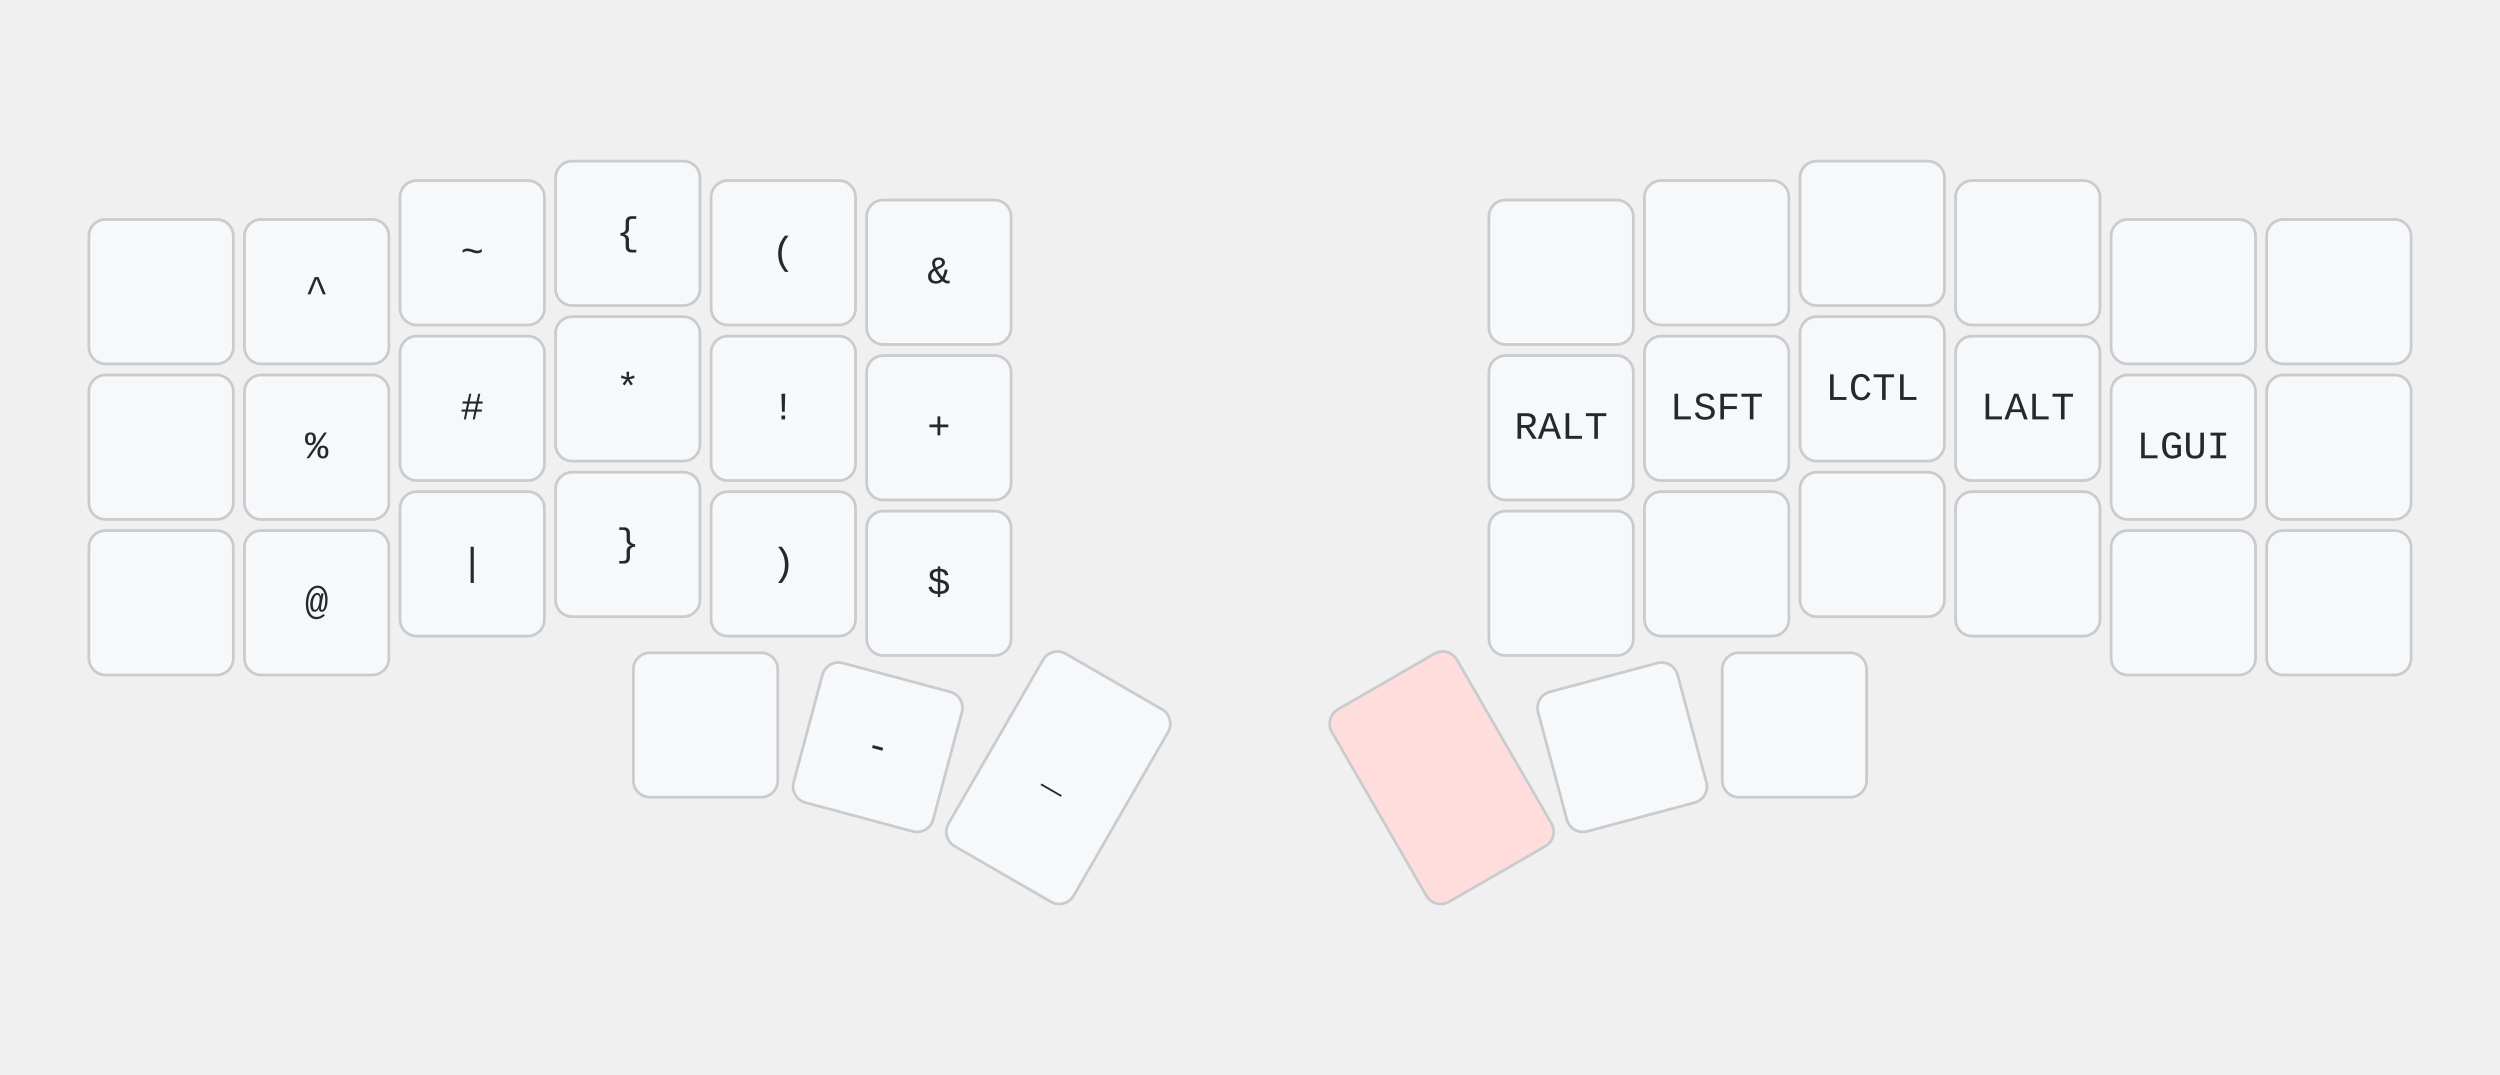
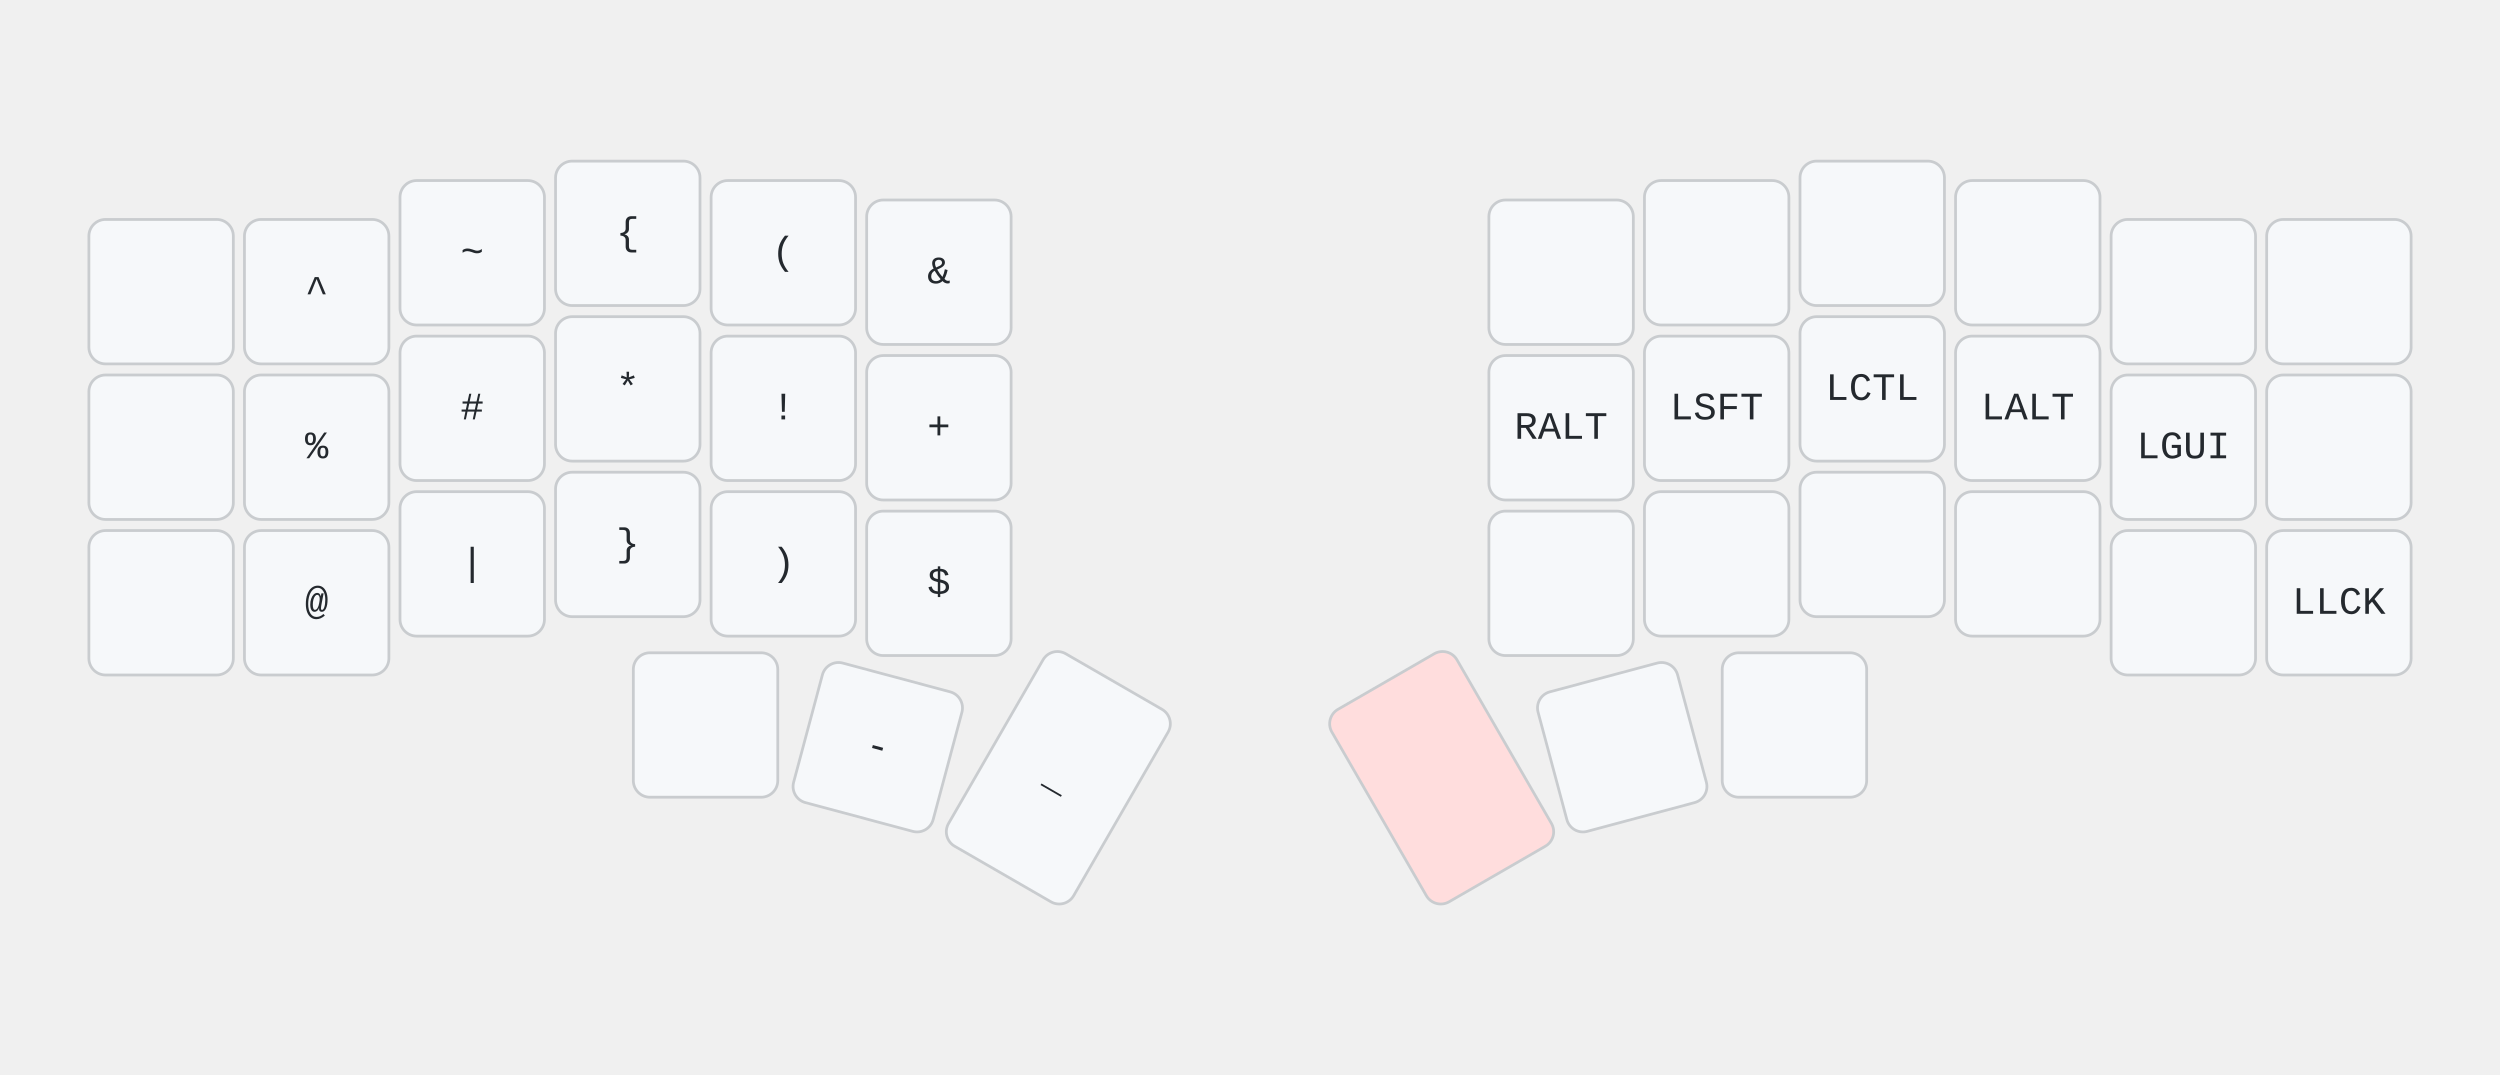
<svg xmlns="http://www.w3.org/2000/svg" width="900" height="387" viewBox="0 0 900 387" class="keymap">
  <style>/* inherit to force styles through use tags */
svg path {
    fill: inherit;
}

/* font and background color specifications */
svg.keymap {
    font-family: SFMono-Regular,Consolas,Liberation Mono,Menlo,monospace;
    font-size: 14px;
    font-kerning: normal;
    text-rendering: optimizeLegibility;
    fill: #24292e;
}

/* default key styling */
rect.key {
    fill: #f6f8fa;
}

rect.key, rect.combo {
    stroke: #c9cccf;
    stroke-width: 1;
}

/* default key side styling, only used is draw_key_sides is set */
rect.side {
    filter: brightness(90%);
}

/* color accent for combo boxes */
rect.combo, rect.combo-separate {
    fill: #cdf;
}

/* color accent for held keys */
rect.held, rect.combo.held {
    fill: #fdd;
}

/* color accent for ghost (optional) keys */
rect.ghost, rect.combo.ghost {
    stroke-dasharray: 4, 4;
    stroke-width: 2;
}

text {
    text-anchor: middle;
    dominant-baseline: middle;
}

/* styling for layer labels */
text.label {
    font-weight: bold;
    text-anchor: start;
    stroke: white;
    stroke-width: 4;
    paint-order: stroke;
}

/* styling for optional footer */
text.footer {
    text-anchor: end;
    dominant-baseline: auto;
    stroke: white;
    stroke-width: 4;
    paint-order: stroke;
}

/* styling for combo tap, and key non-tap label text */
text.combo, text.hold, text.shifted, text.left, text.right {
    font-size: 11px;
}

text.hold {
    text-anchor: middle;
    dominant-baseline: auto;
}

text.shifted {
    text-anchor: middle;
    dominant-baseline: hanging;
}

text.left {
    text-anchor: start;
}

text.right {
    text-anchor: end;
}

text.layer-activator {
    text-decoration: underline;
}

/* styling for hold/shifted label text in combo box */
text.combo.hold, text.combo.shifted, text.combo.left, text.combo.right {
    font-size: 8px;
}

/* lighter symbol for transparent keys */
text.trans {
    fill: #7b7e81;
}

/* styling for combo dendrons */
path.combo {
    stroke-width: 1;
    stroke: gray;
    fill: none;
}

/* Start Tabler Icons Cleanup */
/* cannot use height/width with glyphs */
.icon-tabler &gt; path {
    fill: inherit;
    stroke: inherit;
    stroke-width: 2;
}
/* hide tabler's default box */
.icon-tabler &gt; path[stroke="none"][fill="none"] {
    visibility: hidden;
}
/* End Tabler Icons Cleanup */
</style>
  <g transform="translate(30, 0)" class="layer-SYM">
    <g transform="translate(0, 56)">
      <g transform="translate(28, 49)" class="key keypos-0">
        <rect rx="6" ry="6" x="-26" y="-26" width="52" height="52" class="key" />
      </g>
      <g transform="translate(84, 49)" class="key keypos-1">
        <rect rx="6" ry="6" x="-26" y="-26" width="52" height="52" class="key" />
        <text x="0" y="0" class="key tap">^</text>
      </g>
      <g transform="translate(140, 35)" class="key keypos-2">
        <rect rx="6" ry="6" x="-26" y="-26" width="52" height="52" class="key" />
        <text x="0" y="0" class="key tap">~</text>
      </g>
      <g transform="translate(196, 28)" class="key keypos-3">
        <rect rx="6" ry="6" x="-26" y="-26" width="52" height="52" class="key" />
        <text x="0" y="0" class="key tap">{</text>
      </g>
      <g transform="translate(252, 35)" class="key keypos-4">
        <rect rx="6" ry="6" x="-26" y="-26" width="52" height="52" class="key" />
        <text x="0" y="0" class="key tap">(</text>
      </g>
      <g transform="translate(308, 42)" class="key keypos-5">
        <rect rx="6" ry="6" x="-26" y="-26" width="52" height="52" class="key" />
        <text x="0" y="0" class="key tap">&amp;</text>
      </g>
      <g transform="translate(532, 42)" class="key keypos-6">
        <rect rx="6" ry="6" x="-26" y="-26" width="52" height="52" class="key" />
      </g>
      <g transform="translate(588, 35)" class="key keypos-7">
        <rect rx="6" ry="6" x="-26" y="-26" width="52" height="52" class="key" />
      </g>
      <g transform="translate(644, 28)" class="key keypos-8">
        <rect rx="6" ry="6" x="-26" y="-26" width="52" height="52" class="key" />
      </g>
      <g transform="translate(700, 35)" class="key keypos-9">
        <rect rx="6" ry="6" x="-26" y="-26" width="52" height="52" class="key" />
      </g>
      <g transform="translate(756, 49)" class="key keypos-10">
        <rect rx="6" ry="6" x="-26" y="-26" width="52" height="52" class="key" />
      </g>
      <g transform="translate(812, 49)" class="key keypos-11">
        <rect rx="6" ry="6" x="-26" y="-26" width="52" height="52" class="key" />
      </g>
      <g transform="translate(28, 105)" class="key keypos-12">
        <rect rx="6" ry="6" x="-26" y="-26" width="52" height="52" class="key" />
      </g>
      <g transform="translate(84, 105)" class="key keypos-13">
        <rect rx="6" ry="6" x="-26" y="-26" width="52" height="52" class="key" />
        <text x="0" y="0" class="key tap">%</text>
      </g>
      <g transform="translate(140, 91)" class="key keypos-14">
        <rect rx="6" ry="6" x="-26" y="-26" width="52" height="52" class="key" />
        <text x="0" y="0" class="key tap">#</text>
      </g>
      <g transform="translate(196, 84)" class="key keypos-15">
        <rect rx="6" ry="6" x="-26" y="-26" width="52" height="52" class="key" />
        <text x="0" y="0" class="key tap">*</text>
      </g>
      <g transform="translate(252, 91)" class="key keypos-16">
        <rect rx="6" ry="6" x="-26" y="-26" width="52" height="52" class="key" />
        <text x="0" y="0" class="key tap">!</text>
      </g>
      <g transform="translate(308, 98)" class="key keypos-17">
        <rect rx="6" ry="6" x="-26" y="-26" width="52" height="52" class="key" />
        <text x="0" y="0" class="key tap">+</text>
      </g>
      <g transform="translate(532, 98)" class="key keypos-18">
        <rect rx="6" ry="6" x="-26" y="-26" width="52" height="52" class="key" />
        <text x="0" y="0" class="key tap">RALT</text>
      </g>
      <g transform="translate(588, 91)" class="key keypos-19">
        <rect rx="6" ry="6" x="-26" y="-26" width="52" height="52" class="key" />
        <text x="0" y="0" class="key tap">LSFT</text>
      </g>
      <g transform="translate(644, 84)" class="key keypos-20">
        <rect rx="6" ry="6" x="-26" y="-26" width="52" height="52" class="key" />
        <text x="0" y="0" class="key tap">LCTL</text>
      </g>
      <g transform="translate(700, 91)" class="key keypos-21">
        <rect rx="6" ry="6" x="-26" y="-26" width="52" height="52" class="key" />
        <text x="0" y="0" class="key tap">LALT</text>
      </g>
      <g transform="translate(756, 105)" class="key keypos-22">
        <rect rx="6" ry="6" x="-26" y="-26" width="52" height="52" class="key" />
        <text x="0" y="0" class="key tap">LGUI</text>
      </g>
      <g transform="translate(812, 105)" class="key keypos-23">
        <rect rx="6" ry="6" x="-26" y="-26" width="52" height="52" class="key" />
      </g>
      <g transform="translate(28, 161)" class="key keypos-24">
        <rect rx="6" ry="6" x="-26" y="-26" width="52" height="52" class="key" />
      </g>
      <g transform="translate(84, 161)" class="key keypos-25">
        <rect rx="6" ry="6" x="-26" y="-26" width="52" height="52" class="key" />
        <text x="0" y="0" class="key tap">@</text>
      </g>
      <g transform="translate(140, 147)" class="key keypos-26">
        <rect rx="6" ry="6" x="-26" y="-26" width="52" height="52" class="key" />
        <text x="0" y="0" class="key tap">|</text>
      </g>
      <g transform="translate(196, 140)" class="key keypos-27">
        <rect rx="6" ry="6" x="-26" y="-26" width="52" height="52" class="key" />
        <text x="0" y="0" class="key tap">}</text>
      </g>
      <g transform="translate(252, 147)" class="key keypos-28">
        <rect rx="6" ry="6" x="-26" y="-26" width="52" height="52" class="key" />
        <text x="0" y="0" class="key tap">)</text>
      </g>
      <g transform="translate(308, 154)" class="key keypos-29">
        <rect rx="6" ry="6" x="-26" y="-26" width="52" height="52" class="key" />
        <text x="0" y="0" class="key tap">$</text>
      </g>
      <g transform="translate(532, 154)" class="key keypos-30">
        <rect rx="6" ry="6" x="-26" y="-26" width="52" height="52" class="key" />
      </g>
      <g transform="translate(588, 147)" class="key keypos-31">
        <rect rx="6" ry="6" x="-26" y="-26" width="52" height="52" class="key" />
      </g>
      <g transform="translate(644, 140)" class="key keypos-32">
        <rect rx="6" ry="6" x="-26" y="-26" width="52" height="52" class="key" />
      </g>
      <g transform="translate(700, 147)" class="key keypos-33">
        <rect rx="6" ry="6" x="-26" y="-26" width="52" height="52" class="key" />
      </g>
      <g transform="translate(756, 161)" class="key keypos-34">
        <rect rx="6" ry="6" x="-26" y="-26" width="52" height="52" class="key" />
      </g>
      <g transform="translate(812, 161)" class="key keypos-35">
        <rect rx="6" ry="6" x="-26" y="-26" width="52" height="52" class="key" />
+         <text x="0" y="0" class="key tap">LLCK</text>
      </g>
      <g transform="translate(224, 205)" class="key keypos-36">
        <rect rx="6" ry="6" x="-26" y="-26" width="52" height="52" class="key" />
      </g>
      <g transform="translate(286, 213) rotate(15.0)" class="key keypos-37">
        <rect rx="6" ry="6" x="-26" y="-26" width="52" height="52" class="key" />
        <text x="0" y="0" class="key tap">-</text>
      </g>
      <g transform="translate(351, 224) rotate(30.0)" class="key keypos-38">
        <rect rx="6" ry="6" x="-26" y="-40" width="52" height="80" class="key" />
        <text x="0" y="0" class="key tap">_</text>
      </g>
      <g transform="translate(489, 224) rotate(-30.0)" class="key held keypos-39">
        <rect rx="6" ry="6" x="-26" y="-40" width="52" height="80" class="key held" />
      </g>
      <g transform="translate(554, 213) rotate(-15.0)" class="key keypos-40">
        <rect rx="6" ry="6" x="-26" y="-26" width="52" height="52" class="key" />
      </g>
      <g transform="translate(616, 205)" class="key keypos-41">
        <rect rx="6" ry="6" x="-26" y="-26" width="52" height="52" class="key" />
      </g>
    </g>
  </g>
</svg>
